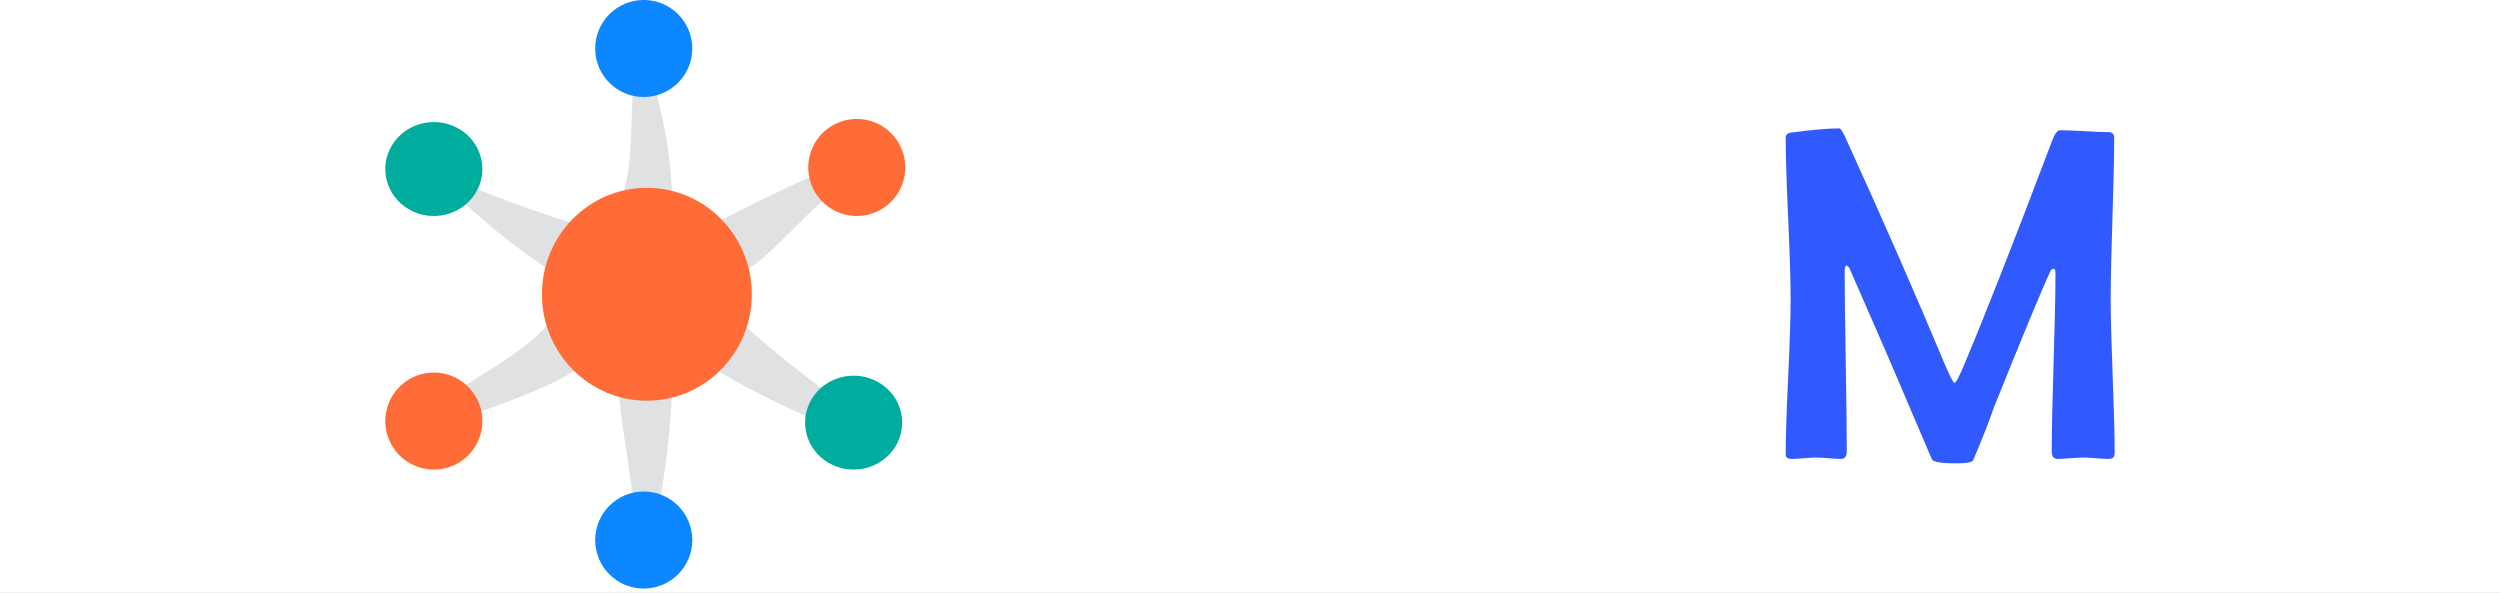
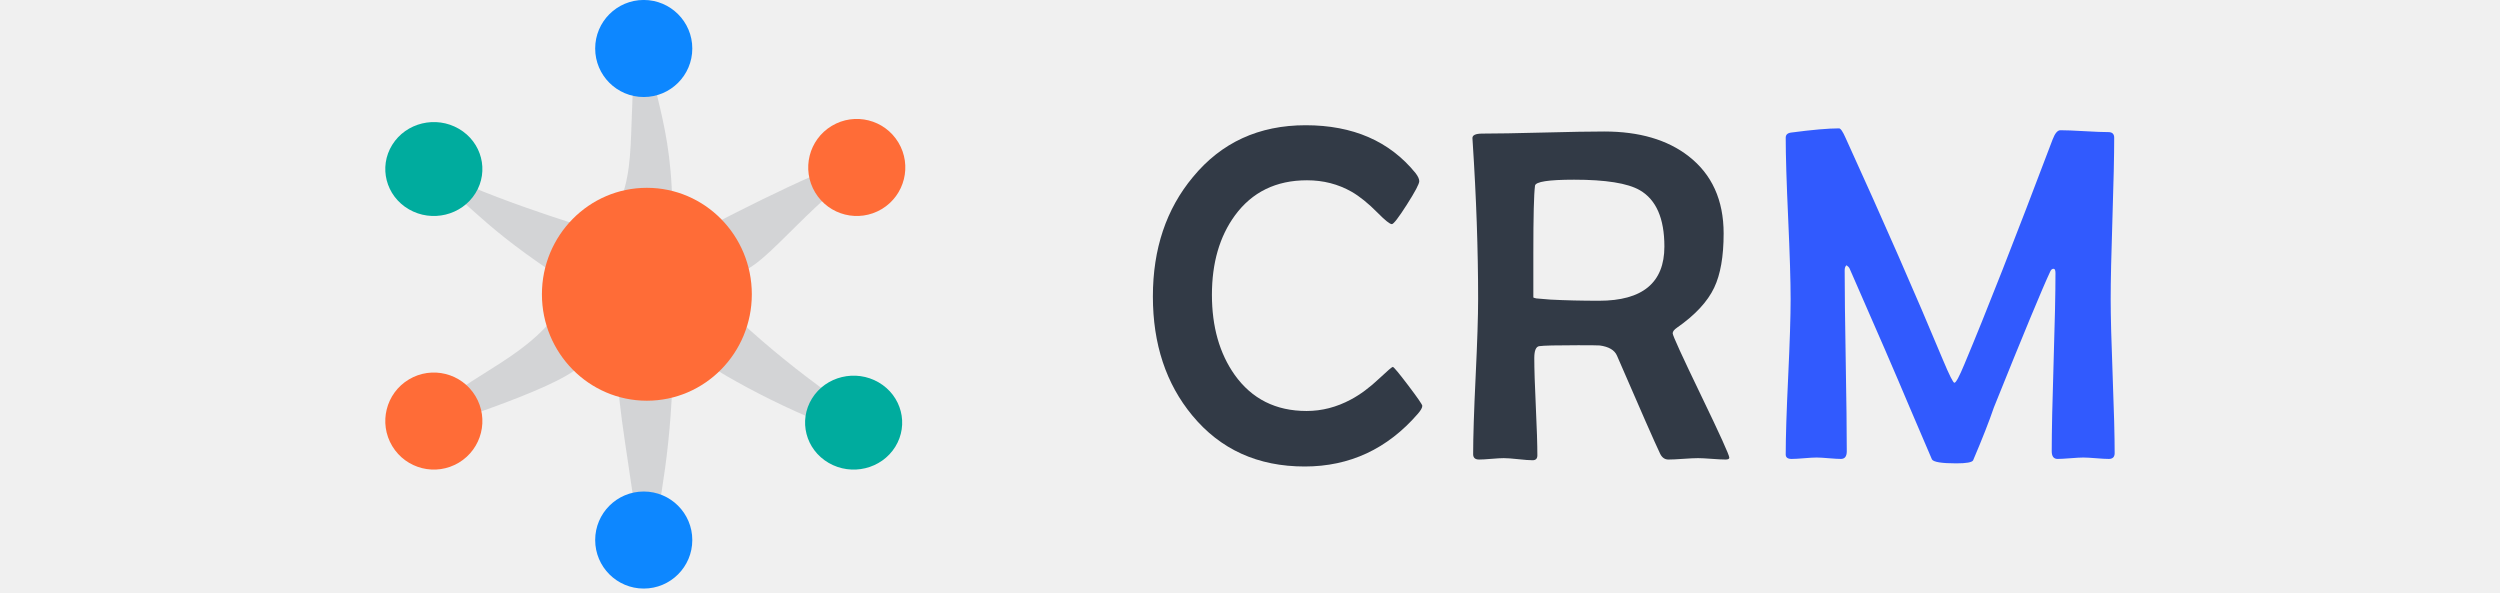
<svg xmlns="http://www.w3.org/2000/svg" width="798" height="189" overflow="hidden">
  <defs>
    <clipPath id="clip0">
      <rect x="0" y="0" width="798" height="189" />
    </clipPath>
  </defs>
  <g clip-path="url(#clip0)">
-     <rect x="0" y="0" width="798" height="188.882" fill="#FFFFFF" />
-     <path d="M416.758 39.975C431.864 39.975 443.555 45.063 451.831 55.239 452.629 56.281 453.028 57.15 453.028 57.845 453.028 58.689 451.707 61.183 449.064 65.328 446.422 69.473 444.827 71.545 444.278 71.545 443.63 71.545 442.11 70.329 439.717 67.897 436.775 64.918 434.008 62.684 431.416 61.195 427.128 58.763 422.392 57.547 417.207 57.547 407.336 57.547 399.658 61.295 394.174 68.79 389.288 75.491 386.845 83.93 386.845 94.106 386.845 104.282 389.263 112.795 394.099 119.645 399.583 127.339 407.236 131.186 417.057 131.186 421.943 131.186 426.655 129.97 431.191 127.537 434.183 125.949 437.224 123.69 440.315 120.762 442.907 118.329 444.328 117.113 444.578 117.113 444.877 117.113 446.522 119.086 449.513 123.033 452.504 126.979 454 129.151 454 129.548 454 130.143 453.526 130.987 452.579 132.079 442.857 143.298 430.817 148.907 416.459 148.907 401.503 148.907 389.537 143.471 380.564 132.6 372.188 122.474 368 109.816 368 94.627 368 79.438 372.263 66.73 380.788 56.505 389.862 45.485 401.852 39.975 416.758 39.975Z" fill="#FFFFFF" fill-rule="evenodd" />
+     <rect x="0" y="0" width="798" height="188.882" fill="#FFFFFF" fill-opacity="0" />
+     <path d="M416.758 39.975C431.864 39.975 443.555 45.063 451.831 55.239 452.629 56.281 453.028 57.15 453.028 57.845 453.028 58.689 451.707 61.183 449.064 65.328 446.422 69.473 444.827 71.545 444.278 71.545 443.63 71.545 442.11 70.329 439.717 67.897 436.775 64.918 434.008 62.684 431.416 61.195 427.128 58.763 422.392 57.547 417.207 57.547 407.336 57.547 399.658 61.295 394.174 68.79 389.288 75.491 386.845 83.93 386.845 94.106 386.845 104.282 389.263 112.795 394.099 119.645 399.583 127.339 407.236 131.186 417.057 131.186 421.943 131.186 426.655 129.97 431.191 127.537 434.183 125.949 437.224 123.69 440.315 120.762 442.907 118.329 444.328 117.113 444.578 117.113 444.877 117.113 446.522 119.086 449.513 123.033 452.504 126.979 454 129.151 454 129.548 454 130.143 453.526 130.987 452.579 132.079 442.857 143.298 430.817 148.907 416.459 148.907 401.503 148.907 389.537 143.471 380.564 132.6 372.188 122.474 368 109.816 368 94.627 368 79.438 372.263 66.73 380.788 56.505 389.862 45.485 401.852 39.975 416.758 39.975Z" fill="#323A46" fill-rule="evenodd" />
    <path d="M587.027 40.974C587.525 40.974 588.222 41.993 589.118 44.032 601.166 70.479 611.522 94.093 620.185 114.873 622.226 119.745 623.446 122.181 623.844 122.181 624.342 122.181 625.413 120.192 627.056 116.215 633.827 100.108 643.211 76.196 655.21 44.479 655.957 42.54 656.778 41.571 657.674 41.571 659.367 41.571 661.919 41.67 665.329 41.869 668.739 42.068 671.291 42.167 672.984 42.167 674.228 42.167 674.851 42.764 674.851 43.957 674.851 49.674 674.664 58.262 674.291 69.721 673.917 81.18 673.73 89.768 673.73 95.485 673.73 100.953 673.942 109.156 674.365 120.093 674.789 131.03 675 139.208 675 144.626 675 145.869 674.378 146.49 673.133 146.49 672.237 146.49 670.88 146.416 669.063 146.267 667.246 146.118 665.889 146.043 664.993 146.043 664.097 146.043 662.728 146.118 660.886 146.267 659.043 146.416 657.674 146.49 656.778 146.49 655.534 146.49 654.911 145.67 654.911 144.03 654.911 137.716 655.11 128.246 655.509 115.619 655.907 102.991 656.106 93.521 656.106 87.207 656.106 86.263 655.907 85.791 655.509 85.791 655.061 85.791 654.712 86.064 654.463 86.611 651.924 92.03 645.925 106.496 636.465 130.011 634.922 134.534 632.706 140.177 629.819 146.938 629.47 147.584 627.678 147.907 624.442 147.907 619.762 147.907 617.173 147.485 616.675 146.64 614.982 142.613 612.568 136.97 609.431 129.712 605.299 119.869 598.951 105.204 590.388 85.716 590.238 85.368 589.915 85.02 589.417 84.672 589.018 84.971 588.819 85.517 588.819 86.313 588.819 92.726 588.931 102.345 589.155 115.171 589.38 127.997 589.492 137.617 589.492 144.03 589.492 145.67 588.869 146.49 587.625 146.49 586.778 146.49 585.484 146.416 583.741 146.267 581.999 146.118 580.704 146.043 579.858 146.043 578.962 146.043 577.63 146.118 575.862 146.267 574.095 146.416 572.763 146.49 571.867 146.49 570.622 146.49 570 146.018 570 145.074 570 139.556 570.261 131.291 570.784 120.279 571.307 109.268 571.568 101.003 571.568 95.485 571.568 89.768 571.307 81.18 570.784 69.721 570.261 58.262 570 49.674 570 43.957 570 43.013 570.573 42.466 571.718 42.317 578.489 41.422 583.592 40.974 587.027 40.974Z" fill="#315AFE" fill-rule="evenodd" />
-     <path d="M512.06 41.974C523.255 41.974 532.232 44.599 538.989 49.851 546.453 55.648 550.185 63.872 550.185 74.524 550.185 81.857 549.176 87.629 547.159 91.84 545.041 96.299 541.107 100.535 535.358 104.548 534.4 105.192 533.921 105.811 533.921 106.406 533.921 107.099 536.934 113.689 542.961 126.174 548.987 138.659 552 145.298 552 146.09 552 146.487 551.597 146.685 550.79 146.685 549.832 146.685 548.369 146.611 546.402 146.462 544.436 146.313 542.973 146.239 542.015 146.239 540.956 146.239 539.38 146.313 537.287 146.462 535.194 146.611 533.619 146.685 532.56 146.685 531.4 146.685 530.517 146.066 529.912 144.827 528.298 141.458 523.709 131.029 516.145 113.54 515.388 111.756 513.548 110.666 510.623 110.27 509.967 110.221 507.673 110.196 503.739 110.196 496.78 110.196 492.645 110.295 491.333 110.493 490.274 110.642 489.745 111.905 489.745 114.283 489.745 117.751 489.909 122.941 490.237 129.852 490.564 136.764 490.728 141.929 490.728 145.347 490.728 146.388 490.224 146.908 489.215 146.908 488.207 146.908 486.681 146.796 484.639 146.574 482.597 146.351 481.046 146.239 479.987 146.239 479.129 146.239 477.818 146.313 476.053 146.462 474.288 146.611 472.977 146.685 472.12 146.685 470.859 146.685 470.229 146.115 470.229 144.976 470.229 139.476 470.493 131.215 471.023 120.191 471.552 109.168 471.817 100.906 471.817 95.407 471.817 79.751 471.237 63.055 470.077 45.318L470.002 44.129C469.951 43.138 471.01 42.643 473.179 42.643 477.516 42.643 484.009 42.531 492.657 42.308 501.306 42.085 507.773 41.974 512.06 41.974ZM502.453 57.357C494.284 57.357 490.123 58.001 489.972 59.289 489.619 61.965 489.442 69.124 489.442 80.767L489.442 94.961C489.594 95.06 489.921 95.159 490.426 95.258 491.333 95.357 492.821 95.481 494.889 95.63 499.68 95.877 504.849 96.001 510.396 96.001 524.314 96.001 531.274 90.23 531.274 78.686 531.274 69.718 528.651 63.724 523.407 60.701 519.523 58.472 512.539 57.357 502.453 57.357Z" fill="#FFFFFF" fill-rule="evenodd" />
+     <path d="M512.06 41.974C523.255 41.974 532.232 44.599 538.989 49.851 546.453 55.648 550.185 63.872 550.185 74.524 550.185 81.857 549.176 87.629 547.159 91.84 545.041 96.299 541.107 100.535 535.358 104.548 534.4 105.192 533.921 105.811 533.921 106.406 533.921 107.099 536.934 113.689 542.961 126.174 548.987 138.659 552 145.298 552 146.09 552 146.487 551.597 146.685 550.79 146.685 549.832 146.685 548.369 146.611 546.402 146.462 544.436 146.313 542.973 146.239 542.015 146.239 540.956 146.239 539.38 146.313 537.287 146.462 535.194 146.611 533.619 146.685 532.56 146.685 531.4 146.685 530.517 146.066 529.912 144.827 528.298 141.458 523.709 131.029 516.145 113.54 515.388 111.756 513.548 110.666 510.623 110.27 509.967 110.221 507.673 110.196 503.739 110.196 496.78 110.196 492.645 110.295 491.333 110.493 490.274 110.642 489.745 111.905 489.745 114.283 489.745 117.751 489.909 122.941 490.237 129.852 490.564 136.764 490.728 141.929 490.728 145.347 490.728 146.388 490.224 146.908 489.215 146.908 488.207 146.908 486.681 146.796 484.639 146.574 482.597 146.351 481.046 146.239 479.987 146.239 479.129 146.239 477.818 146.313 476.053 146.462 474.288 146.611 472.977 146.685 472.12 146.685 470.859 146.685 470.229 146.115 470.229 144.976 470.229 139.476 470.493 131.215 471.023 120.191 471.552 109.168 471.817 100.906 471.817 95.407 471.817 79.751 471.237 63.055 470.077 45.318L470.002 44.129C469.951 43.138 471.01 42.643 473.179 42.643 477.516 42.643 484.009 42.531 492.657 42.308 501.306 42.085 507.773 41.974 512.06 41.974ZM502.453 57.357C494.284 57.357 490.123 58.001 489.972 59.289 489.619 61.965 489.442 69.124 489.442 80.767L489.442 94.961C489.594 95.06 489.921 95.159 490.426 95.258 491.333 95.357 492.821 95.481 494.889 95.63 499.68 95.877 504.849 96.001 510.396 96.001 524.314 96.001 531.274 90.23 531.274 78.686 531.274 69.718 528.651 63.724 523.407 60.701 519.523 58.472 512.539 57.357 502.453 57.357Z" fill="#323A46" fill-rule="evenodd" />
    <path d="M197.374 123.5C199.319 123.986 203.334 124.955 205.981 125.243 206.84 124.944 210.385 123.936 214.588 123.5 213.424 150.016 209.714 164.073 205.981 186.871 202.276 156.815 198.135 135.33 197.374 123.5ZM235.65 101.983C257.035 121.779 272.344 130.182 283.981 140.65 269.77 140.473 238.014 124.24 226.765 116.847 226.929 116.833 227.538 116.363 227.695 116.218 230.515 113.276 232.219 110.143 234.277 106.423 234.346 104.846 235.223 103.776 235.65 101.983ZM176.312 101.983C176.91 103.182 177.544 105.497 177.686 106.423 179.129 109.629 181.498 113.243 184.267 116.218 184.636 116.366 185.125 116.754 185.197 116.847 175.844 125.187 138.373 135.968 127.981 140.65 144.623 121.147 163.448 117.487 176.312 101.983ZM283.981 48.208C260.225 61.299 244.377 85.978 235.65 86.876 235.319 85.814 234.054 83.089 234.277 82.435 232.837 78.684 231.043 75.236 227.695 72.641 227.459 72.386 226.952 72.178 226.765 72.011 249.003 60.6 273.606 48.565 283.981 48.208ZM127.981 48.208C142.832 58.584 177.459 69.628 185.197 72.011 184.8 72.399 184.444 72.555 184.267 72.641 180.916 75.326 178.973 78.831 177.686 82.435 177.122 83.681 176.693 85.585 176.312 86.876 151.115 69.946 150 64.329 127.981 48.208ZM205.981 1.987C205.221 25.445 214.128 34.317 214.588 65.359 211.687 65.085 209.367 63.718 205.981 63.615 202.539 64.497 200.6 65.367 197.374 65.359 204.526 50.596 198.642 30.632 205.981 1.987Z" fill="#323A46" fill-rule="evenodd" fill-opacity="0.149" />
    <path d="M197.874 124C199.962 124.296 204.478 125.584 206.481 125.743 208.235 126.051 211.39 124.539 215.088 124 208.944 143.987 212.485 158.259 206.481 187.371 207.37 156.378 194.789 138.039 197.874 124ZM236.15 102.483C258.316 118.715 265.584 132.083 284.481 141.15 255.867 133.247 237.989 120.166 227.265 117.347 227.587 117.23 228.026 116.826 228.195 116.718 230.889 114.124 232.905 110.704 234.777 106.923 235.123 105.786 235.256 104.426 236.15 102.483ZM176.812 102.483C177.284 103.052 177.989 106.255 178.186 106.923 179.868 109.908 181.738 113.607 184.767 116.718 185.061 116.884 185.393 117.199 185.697 117.347 176.35 116.549 157.275 132.333 128.481 141.15 134.933 133.311 151.755 118.706 176.812 102.483ZM284.481 48.708C261.619 60.228 242.05 83.545 236.15 87.375 235.257 85.428 235.165 84.335 234.777 82.935 233.273 79.153 230.948 76.541 228.195 73.14 227.706 72.897 227.694 72.867 227.265 72.511 247.799 63.439 261.549 55.033 284.481 48.708ZM128.481 48.708C150.953 60.634 157.554 63.317 185.697 72.511 185.413 72.593 185.086 72.852 184.767 73.14 181.23 75.858 180.173 79.648 178.186 82.935 177.515 84.025 177.104 86.165 176.812 87.375 154.418 73.701 153.608 65.726 128.481 48.708ZM206.481 2.487C208.347 10.751 215.795 45.155 215.088 65.859 213.607 64.829 210.215 65.456 206.481 64.115 202.823 64.547 199.561 65.599 197.874 65.859 197.439 54.838 207.977 22.02 206.481 2.487Z" stroke="#000000" stroke-width="0" stroke-miterlimit="8" stroke-opacity="0" fill="none" fill-rule="evenodd" />
    <path d="M172.981 93.93C172.981 75.163 187.98 59.951 206.481 59.951 224.983 59.951 239.981 75.163 239.981 93.93 239.981 112.695 224.983 127.908 206.481 127.908 187.98 127.908 172.981 112.695 172.981 93.93Z" fill="#FF6C37" fill-rule="evenodd" />
    <path d="M125.197 46.235C129.605 39.14 139.126 36.844 146.463 41.107 153.8 45.37 156.173 54.579 151.765 61.674 147.357 68.77 137.835 71.066 130.499 66.803 123.162 62.539 120.789 53.331 125.197 46.235Z" fill="#00AC9E" fill-rule="evenodd" />
    <path d="M259.197 127.184C263.605 120.089 273.126 117.793 280.463 122.057 287.8 126.32 290.173 135.528 285.765 142.624 281.357 149.719 271.835 152.015 264.499 147.752 257.162 143.488 254.789 134.28 259.197 127.184Z" fill="#00AC9E" fill-rule="evenodd" />
    <path d="M205.481-0.012C214.041-0.012 220.981 6.924 220.981 15.479 220.981 24.034 214.041 30.969 205.481 30.969 196.921 30.969 189.981 24.034 189.981 15.479 189.981 6.924 196.921-0.012 205.481-0.012Z" fill="#0D87FF" fill-rule="evenodd" />
    <path d="M205.481 156.89C214.041 156.89 220.981 163.825 220.981 172.38 220.981 180.935 214.041 187.871 205.481 187.871 196.921 187.871 189.981 180.935 189.981 172.38 189.981 163.825 196.921 156.89 205.481 156.89Z" fill="#0D87FF" fill-rule="evenodd" />
    <path d="M125.197 142.381C120.789 135.049 123.162 125.534 130.499 121.128 137.835 116.723 147.357 119.096 151.765 126.428 156.173 133.759 153.8 143.274 146.463 147.68 139.126 152.086 129.605 149.713 125.197 142.381Z" fill="#FF6C37" fill-rule="evenodd" />
    <path d="M260.197 61.432C255.789 54.1 258.162 44.584 265.499 40.179 272.835 35.774 282.357 38.146 286.765 45.478 291.173 52.81 288.8 62.325 281.463 66.731 274.126 71.136 264.605 68.764 260.197 61.432Z" fill="#FF6C37" fill-rule="evenodd" />
  </g>
</svg>
